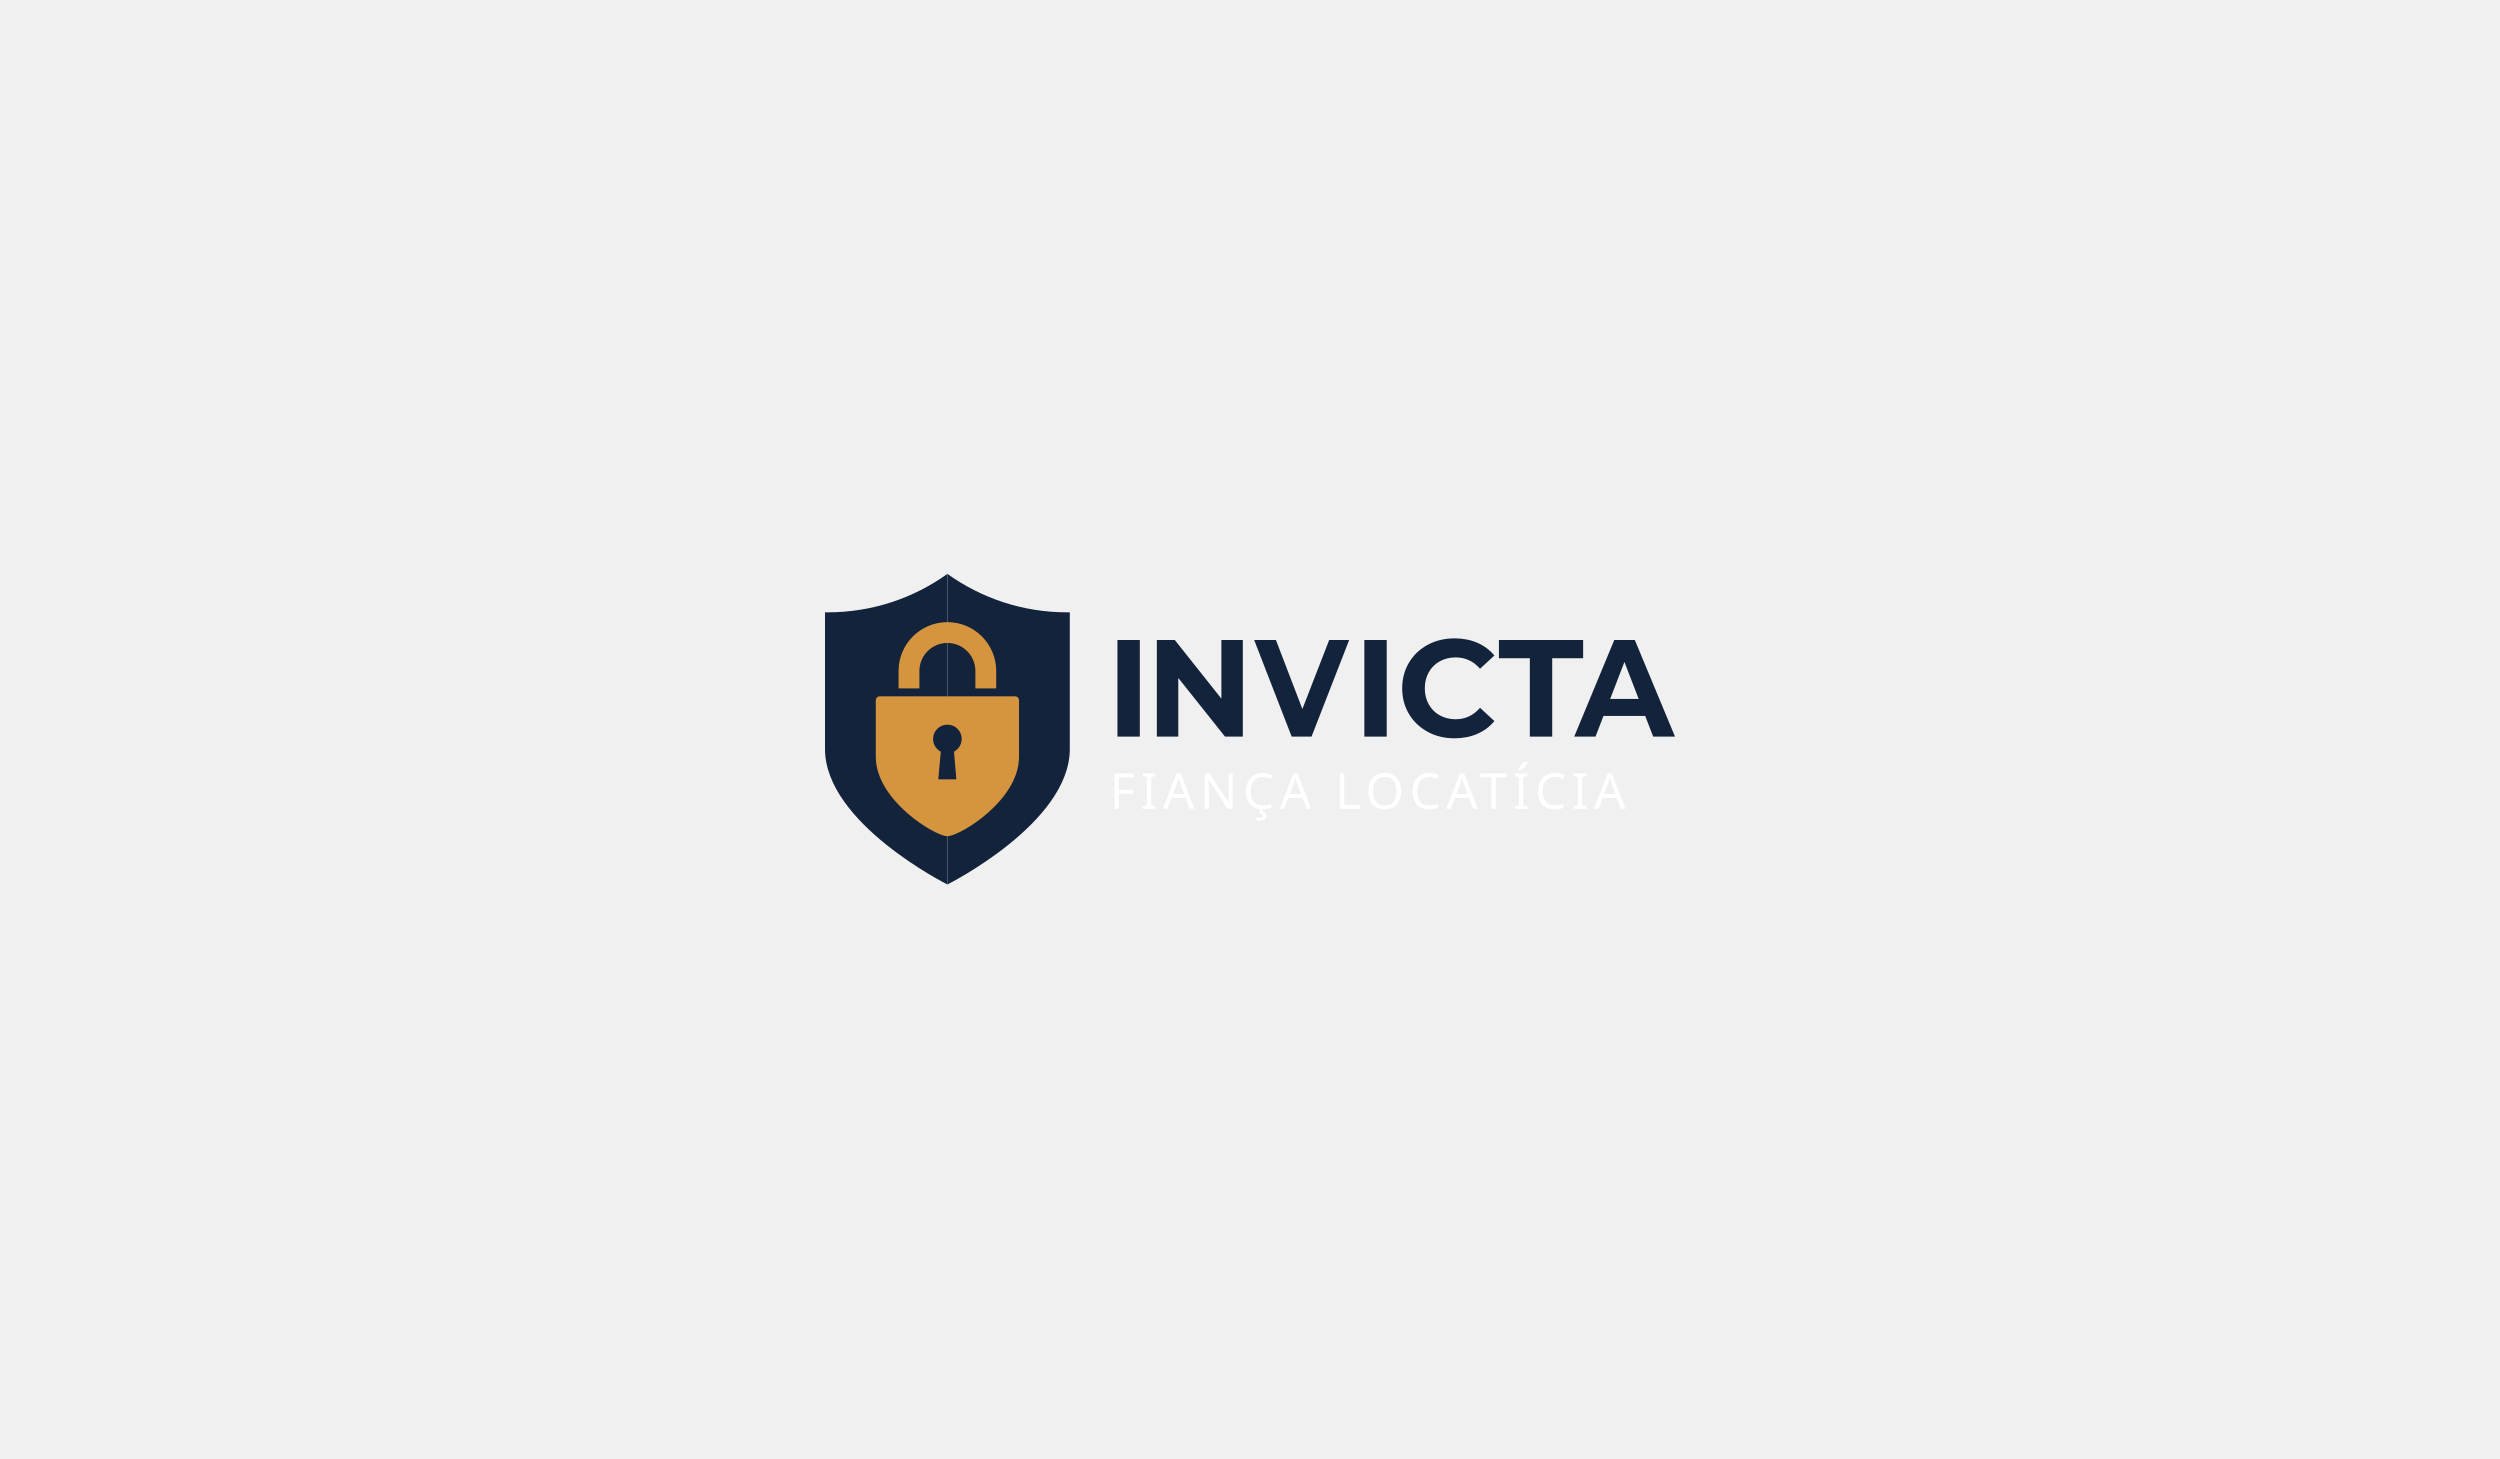
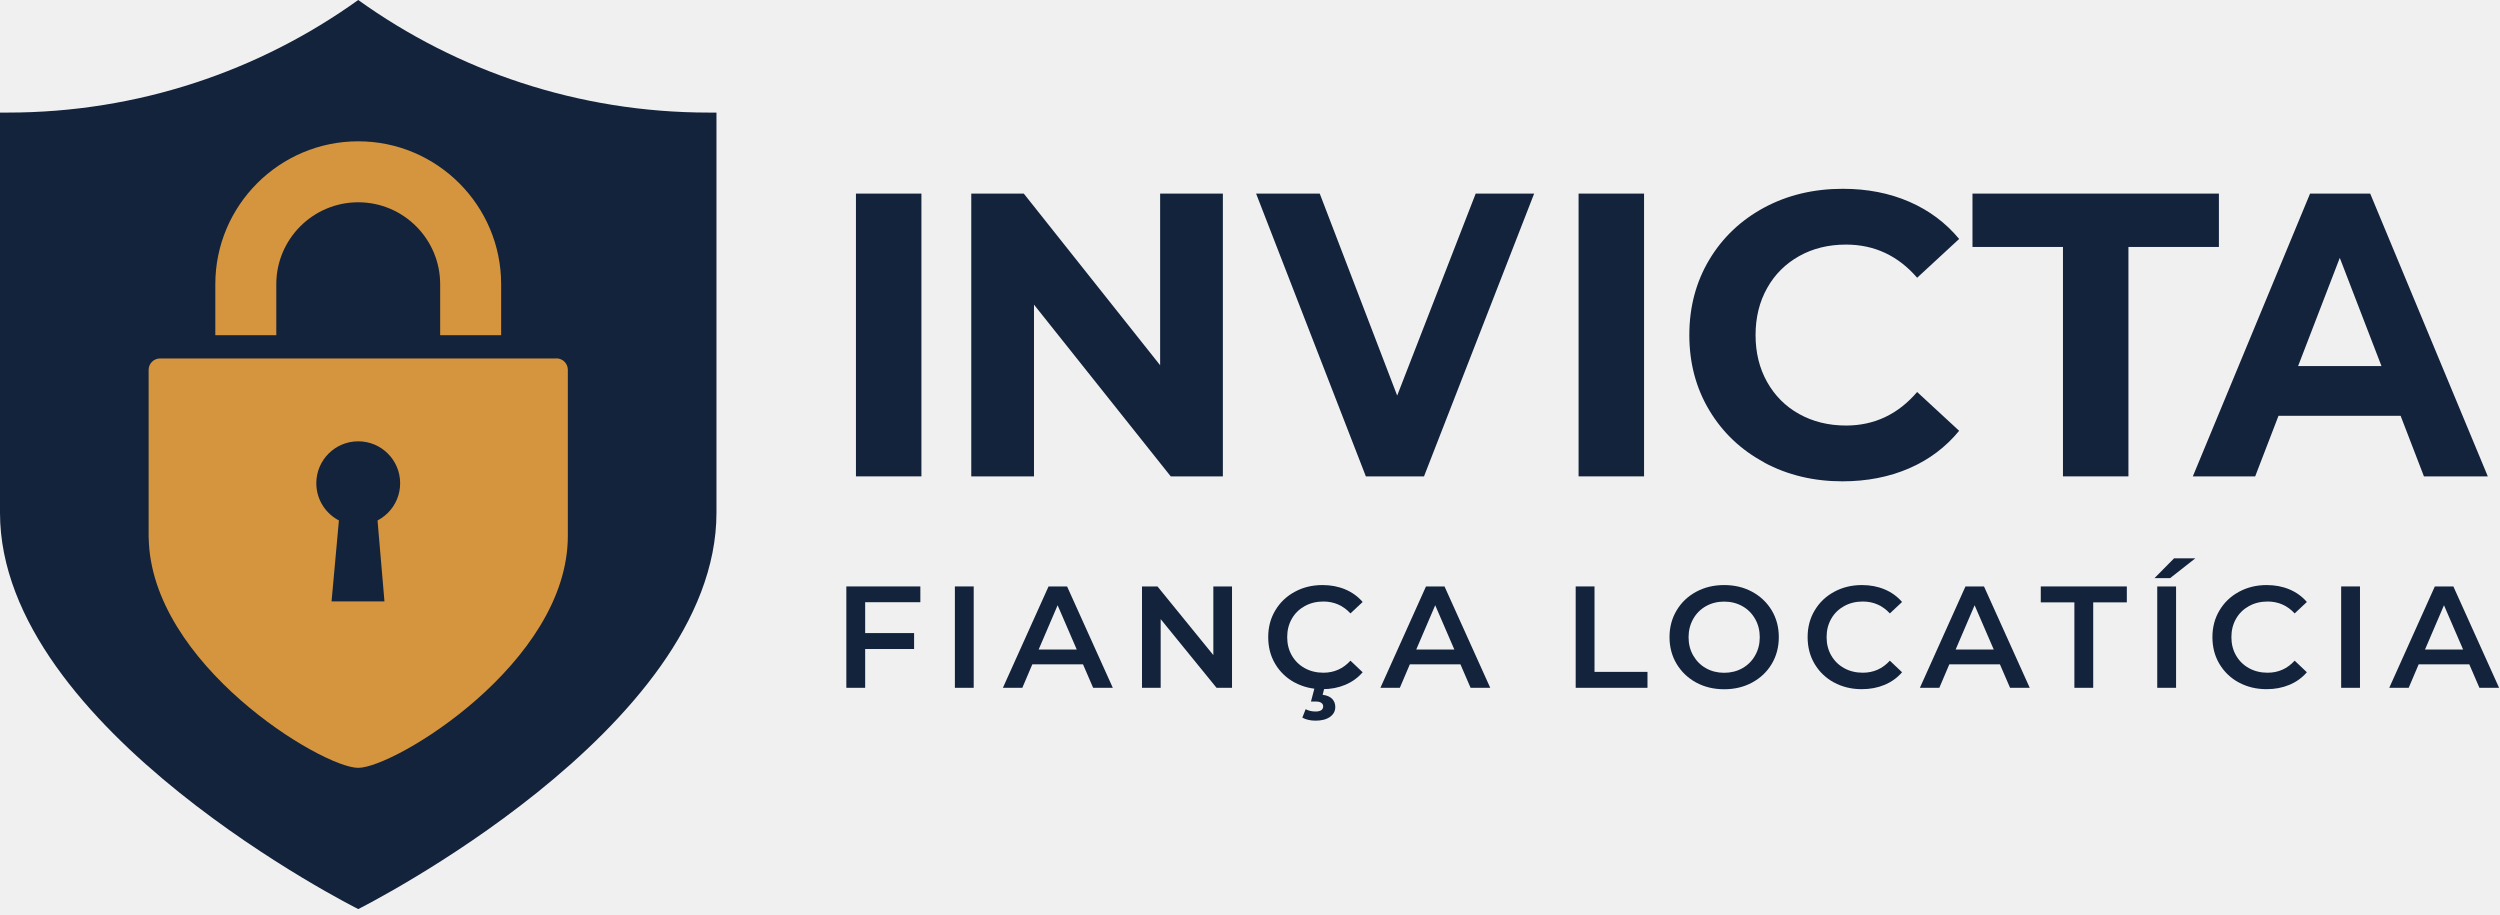
- <svg xmlns="http://www.w3.org/2000/svg" id="Camada_1" version="1.1" viewBox="0 0 960 560">
-   <defs>
-     <style>
-       .st0 {
-         fill: none;
-         stroke: #fff;
-         stroke-miterlimit: 10;
-       }
- 
-       .st1 {
-         font-family: Montserrat-Regular, Montserrat;
-         font-size: 19px;
-         letter-spacing: .11em;
-       }
- 
-       .st1, .st2 {
-         fill: #13233c;
-       }
- 
-       .st3 {
-         fill: #d5953e;
-       }
- 
-       .text-white {
-         font-family: Montserrat-Regular, Montserrat;
-         font-size: 19px;
-         letter-spacing: .11em;
-         fill: #fff;
-       }
-     </style>
-   </defs>
-   <text class="text-white" transform="translate(426.06 310.6)">
-     <tspan x="0" y="0">FIANÇA LOCATÍCIA</tspan>
-   </text>
-   <g>
-     <circle class="st0" cx="364.21" cy="283.76" r="5" />
-     <polyline class="st0" points="361.32 288.26 360.32 299.76 360.59 299.76 368.09 299.76 367.09 288.26" />
-     <g>
-       <path class="st2" d="M429.1,245.76h8.59v37.1h-8.59v-37.1Z" />
-       <path class="st2" d="M477.24,245.76v37.1h-6.84l-17.94-22.53v22.53h-8.23v-37.1h6.89l17.89,22.52v-22.52h8.23Z" />
-       <path class="st2" d="M518.08,245.76l-14.45,37.1h-7.63l-14.4-37.1h8.35l10.16,26.5,10.3-26.5h7.68Z" />
-       <path class="st2" d="M523.91,245.76h8.59v37.1h-8.59v-37.1Z" />
-       <path class="st2" d="M548.27,281.03c-3.06-1.64-5.46-3.92-7.21-6.84-1.75-2.92-2.62-6.21-2.62-9.88s.88-6.97,2.62-9.88c1.75-2.92,4.15-5.19,7.21-6.84,3.05-1.64,6.49-2.46,10.31-2.46,3.21,0,6.12.57,8.72,1.7,2.6,1.13,4.78,2.76,6.54,4.88l-5.51,5.09c-2.51-2.9-5.62-4.35-9.33-4.35-2.3,0-4.35.5-6.15,1.51-1.8,1.01-3.21,2.41-4.21,4.21-1.01,1.8-1.51,3.85-1.51,6.15s.5,4.35,1.51,6.15c1.01,1.8,2.41,3.21,4.21,4.21s3.85,1.51,6.15,1.51c3.71,0,6.82-1.47,9.33-4.4l5.51,5.09c-1.77,2.16-3.96,3.8-6.57,4.93-2.62,1.13-5.53,1.7-8.74,1.7-3.78,0-7.2-.82-10.26-2.46Z" />
-       <path class="st2" d="M587.46,252.76h-11.87v-7h32.33v7h-11.87v30.1h-8.59v-30.1Z" />
-       <path class="st2" d="M631.76,274.91h-16.02l-3.06,7.95h-8.18l15.38-37.1h7.89l15.43,37.1h-8.38l-3.06-7.95ZM629.25,268.39l-5.47-14.2-5.47,14.2h10.94Z" />
-     </g>
-     <g>
-       <g>
-         <path class="st2" d="M363.8,220.37c-12.96,9.29-28.84,14.77-46,14.77h-1v52.5c0,28.5,47,52,47,52" />
-         <path class="st2" d="M363.8,220.37c12.96,9.29,28.84,14.77,46,14.77h1s0,25.5,0,52.5c0,28.5-47,52-47,52" />
-       </g>
-       <g>
-         <path class="st3" d="M382.55,264.34h-8v-6.69c0-5.93-4.82-10.75-10.75-10.75s-10.75,4.82-10.75,10.75v6.69h-8v-6.69c0-10.34,8.41-18.75,18.75-18.75s18.75,8.41,18.75,18.75v6.69Z" />
-         <g>
-           <path class="st3" d="M389.8,267.39h-52c-.83,0-1.5.67-1.5,1.5v22h.01c.25,16.59,22.74,30.21,27.49,30.21s27.5-13.75,27.5-30.43v-21.79c0-.83-.67-1.5-1.5-1.5Z" />
-           <g>
-             <path class="st2" d="M369.3,283.76c0,3.04-2.46,5.5-5.5,5.5-.82,0-1.6-.18-2.31-.51-1.89-.87-3.19-2.78-3.19-4.99,0-3.04,2.46-5.5,5.5-5.5s5.5,2.46,5.5,5.5Z" />
-             <polyline class="st2" points="361.3 288.26 360.3 299.26 367.24 299.26 366.3 288.26" />
-           </g>
-         </g>
-       </g>
-     </g>
-   </g>
+ <svg xmlns="http://www.w3.org/2000/svg" width="328" height="120" viewBox="0 0 328 120" fill="none">
+   <path d="M113.51 79.01V83.06H119.93V85.15H113.51V90.24H111.04V76.94H120.75V79.01H113.51Z" fill="#13233C" />
+   <path d="M125.28 76.94H127.75V90.24H125.28V76.94Z" fill="#13233C" />
+   <path d="M142.09 87.16H135.44L134.13 90.24H131.58L137.57 76.94H140L146 90.24H143.42L142.09 87.16ZM141.27 85.22L138.76 79.41L136.27 85.22H141.27Z" fill="#13233C" />
+   <path d="M161.64 76.94V90.24H159.61L152.28 81.23V90.24H149.83V76.94H151.86L159.19 85.95V76.94H161.64Z" fill="#13233C" />
+   <path d="M169.86 89.55C168.78 88.96 167.93 88.15 167.31 87.11C166.69 86.07 166.39 84.9 166.39 83.59C166.39 82.28 166.7 81.11 167.32 80.08C167.94 79.04 168.79 78.23 169.88 77.64C170.96 77.05 172.17 76.76 173.52 76.76C174.61 76.76 175.6 76.95 176.5 77.33C177.4 77.71 178.16 78.26 178.78 78.98L177.18 80.48C176.22 79.44 175.03 78.92 173.63 78.92C172.72 78.92 171.9 79.12 171.18 79.52C170.46 79.92 169.89 80.47 169.49 81.18C169.08 81.89 168.88 82.69 168.88 83.59C168.88 84.49 169.08 85.29 169.49 86C169.9 86.71 170.46 87.26 171.18 87.66C171.9 88.06 172.72 88.26 173.63 88.26C175.04 88.26 176.22 87.73 177.18 86.68L178.78 88.2C178.16 88.92 177.4 89.47 176.49 89.85C175.58 90.23 174.59 90.42 173.5 90.42C172.16 90.42 170.95 90.13 169.86 89.54V89.55ZM170.86 94.17L171.3 93.05C171.69 93.25 172.12 93.35 172.59 93.35C173.26 93.35 173.6 93.12 173.6 92.67C173.6 92.48 173.52 92.33 173.35 92.21C173.19 92.09 172.93 92.04 172.59 92.04H172L172.51 90.1H173.8L173.53 91.16C174.07 91.22 174.49 91.4 174.77 91.68C175.05 91.97 175.19 92.32 175.19 92.75C175.19 93.29 174.96 93.73 174.49 94.06C174.02 94.39 173.39 94.55 172.61 94.55C171.93 94.55 171.34 94.42 170.86 94.15V94.17Z" fill="#13233C" />
+   <path d="M191.62 87.16H184.97L183.66 90.24H181.11L187.09 76.94H189.52L195.52 90.24H192.94L191.61 87.16H191.62ZM190.81 85.22L188.3 79.41L185.81 85.22H190.81Z" fill="#13233C" />
+   <path d="M206.73 76.94H209.2V88.15H216.15V90.24H206.73V76.94Z" fill="#13233C" />
+   <path d="M222.54 89.55C221.45 88.96 220.6 88.14 219.97 87.1C219.35 86.06 219.04 84.89 219.04 83.59C219.04 82.29 219.35 81.13 219.97 80.09C220.59 79.04 221.45 78.23 222.54 77.64C223.63 77.05 224.85 76.76 226.21 76.76C227.57 76.76 228.79 77.05 229.88 77.64C230.97 78.23 231.82 79.04 232.45 80.08C233.07 81.12 233.38 82.29 233.38 83.59C233.38 84.89 233.07 86.07 232.45 87.11C231.83 88.15 230.97 88.96 229.88 89.55C228.79 90.14 227.57 90.43 226.21 90.43C224.85 90.43 223.63 90.14 222.54 89.55ZM228.6 87.67C229.31 87.27 229.87 86.71 230.27 86C230.68 85.28 230.88 84.48 230.88 83.6C230.88 82.72 230.68 81.91 230.27 81.2C229.86 80.48 229.31 79.93 228.6 79.53C227.89 79.13 227.09 78.93 226.21 78.93C225.33 78.93 224.53 79.13 223.82 79.53C223.11 79.93 222.55 80.49 222.15 81.2C221.75 81.91 221.54 82.72 221.54 83.6C221.54 84.48 221.74 85.29 222.15 86C222.56 86.71 223.11 87.27 223.82 87.67C224.53 88.07 225.33 88.27 226.21 88.27C227.09 88.27 227.89 88.07 228.6 87.67Z" fill="#13233C" />
+   <path d="M240.63 89.55C239.55 88.96 238.7 88.15 238.08 87.11C237.46 86.07 237.16 84.9 237.16 83.59C237.16 82.28 237.47 81.11 238.09 80.08C238.71 79.04 239.56 78.23 240.65 77.64C241.74 77.05 242.95 76.76 244.29 76.76C245.38 76.76 246.37 76.95 247.27 77.33C248.17 77.71 248.93 78.26 249.55 78.98L247.95 80.48C246.99 79.44 245.8 78.92 244.4 78.92C243.49 78.92 242.67 79.12 241.95 79.52C241.23 79.92 240.66 80.47 240.26 81.18C239.85 81.89 239.65 82.69 239.65 83.59C239.65 84.49 239.85 85.29 240.26 86C240.67 86.71 241.23 87.26 241.95 87.66C242.67 88.06 243.49 88.26 244.4 88.26C245.81 88.26 246.99 87.73 247.95 86.68L249.55 88.2C248.93 88.92 248.17 89.47 247.26 89.85C246.35 90.23 245.36 90.42 244.27 90.42C242.93 90.42 241.71 90.13 240.63 89.54V89.55Z" fill="#13233C" />
+   <path d="M262.4 87.16H255.75L254.44 90.24H251.89L257.87 76.94H260.3L266.3 90.24H263.72L262.39 87.16H262.4ZM261.58 85.22L259.07 79.41L256.58 85.22H261.58Z" fill="#13233C" />
+   <path d="M272.16 79.03H267.75V76.94H279.04V79.03H274.63V90.24H272.16V79.03Z" fill="#13233C" />
+   <path d="M285.24 73.25H288.03L284.72 75.85H282.67L285.24 73.25ZM283.03 76.94H285.5V90.24H283.03V76.94Z" fill="#13233C" />
+   <path d="M293.74 89.55C292.66 88.96 291.81 88.15 291.19 87.11C290.57 86.07 290.27 84.9 290.27 83.59C290.27 82.28 290.58 81.11 291.2 80.08C291.82 79.04 292.67 78.23 293.76 77.64C294.85 77.05 296.06 76.76 297.4 76.76C298.49 76.76 299.48 76.95 300.38 77.33C301.28 77.71 302.04 78.26 302.66 78.98L301.06 80.48C300.1 79.44 298.91 78.92 297.51 78.92C296.6 78.92 295.78 79.12 295.06 79.52C294.34 79.92 293.77 80.47 293.37 81.18C292.96 81.89 292.76 82.69 292.76 83.59C292.76 84.49 292.96 85.29 293.37 86C293.78 86.71 294.34 87.26 295.06 87.66C295.78 88.06 296.6 88.26 297.51 88.26C298.92 88.26 300.1 87.73 301.06 86.68L302.66 88.2C302.04 88.92 301.28 89.47 300.37 89.85C299.46 90.23 298.47 90.42 297.38 90.42C296.04 90.42 294.82 90.13 293.74 89.54V89.55Z" fill="#13233C" />
+   <path d="M307.16 76.94H309.63V90.24H307.16V76.94Z" fill="#13233C" />
+   <path d="M323.98 87.16H317.33L316.02 90.24H313.47L319.45 76.94H321.88L327.88 90.24H325.3L323.97 87.16H323.98ZM323.16 85.22L320.65 79.41L318.16 85.22H323.16Z" fill="#13233C" />
+   <path d="M47.41 68.4C50.172 68.4 52.41 66.161 52.41 63.4C52.41 60.639 50.172 58.4 47.41 58.4C44.649 58.4 42.41 60.639 42.41 63.4C42.41 66.161 44.649 68.4 47.41 68.4Z" stroke="white" stroke-miterlimit="10" />
+   <path d="M44.52 67.9L43.52 79.4H43.79H51.29L50.29 67.9" stroke="white" stroke-miterlimit="10" />
+   <path d="M112.3 25.4H120.89V62.5H112.3V25.4Z" fill="#13233C" />
+   <path d="M160.44 25.4V62.5H153.6L135.66 39.97V62.5H127.43V25.4H134.32L152.21 47.92V25.4H160.44Z" fill="#13233C" />
+   <path d="M201.28 25.4L186.83 62.5H179.2L164.8 25.4H173.15L183.31 51.9L193.61 25.4H201.29H201.28Z" fill="#13233C" />
+   <path d="M207.11 25.4H215.7V62.5H207.11V25.4Z" fill="#13233C" />
+   <path d="M231.47 60.67C228.41 59.03 226.01 56.75 224.26 53.83C222.51 50.91 221.64 47.62 221.64 43.95C221.64 40.28 222.52 36.98 224.26 34.07C226.01 31.15 228.41 28.88 231.47 27.23C234.52 25.59 237.96 24.77 241.78 24.77C244.99 24.77 247.9 25.34 250.5 26.47C253.1 27.6 255.28 29.23 257.04 31.35L251.53 36.44C249.02 33.54 245.91 32.09 242.2 32.09C239.9 32.09 237.85 32.59 236.05 33.6C234.25 34.61 232.84 36.01 231.84 37.81C230.83 39.61 230.33 41.66 230.33 43.96C230.33 46.26 230.83 48.31 231.84 50.11C232.85 51.91 234.25 53.32 236.05 54.32C237.85 55.32 239.9 55.83 242.2 55.83C245.91 55.83 249.02 54.36 251.53 51.43L257.04 56.52C255.27 58.68 253.08 60.32 250.47 61.45C247.85 62.58 244.94 63.15 241.73 63.15C237.95 63.15 234.53 62.33 231.47 60.69V60.67Z" fill="#13233C" />
+   <path d="M270.66 32.4H258.79V25.4H291.12V32.4H279.25V62.5H270.66V32.4Z" fill="#13233C" />
+   <path d="M314.96 54.55H298.94L295.88 62.5H287.7L303.08 25.4H310.97L326.4 62.5H318.02L314.96 54.55ZM312.45 48.03L306.98 33.83L301.51 48.03H312.45Z" fill="#13233C" />
+   <path d="M93 14.77C75.84 14.77 59.96 9.3 47 0C34.04 9.29 18.16 14.77 1 14.77H0V67.27C0 95.77 47 119.27 47 119.27C47 119.27 94 95.77 94 67.27V14.77H93Z" fill="#13233C" />
+   <path d="M65.75 43.98H57.75V37.29C57.75 31.36 52.93 26.54 47 26.54C41.07 26.54 36.25 31.36 36.25 37.29V43.98H28.25V37.29C28.25 26.95 36.66 18.54 47 18.54C57.34 18.54 65.75 26.95 65.75 37.29V43.98Z" fill="#D5953E" />
+   <path d="M73 47.03H21C20.17 47.03 19.5 47.7 19.5 48.53V70.53H19.51C19.76 87.12 42.25 100.74 47 100.74C51.75 100.74 74.5 86.99 74.5 70.31V48.52C74.5 47.69 73.83 47.02 73 47.02V47.03Z" fill="#D5953E" />
+   <path d="M52.5 63.4C52.5 66.44 50.04 68.9 47 68.9C46.18 68.9 45.4 68.72 44.69 68.39C42.8 67.52 41.5 65.61 41.5 63.4C41.5 60.36 43.96 57.9 47 57.9C50.04 57.9 52.5 60.36 52.5 63.4Z" fill="#13233C" />
+   <path d="M44.5 67.9L43.5 78.9H50.44L49.5 67.9" fill="#13233C" />
</svg>
